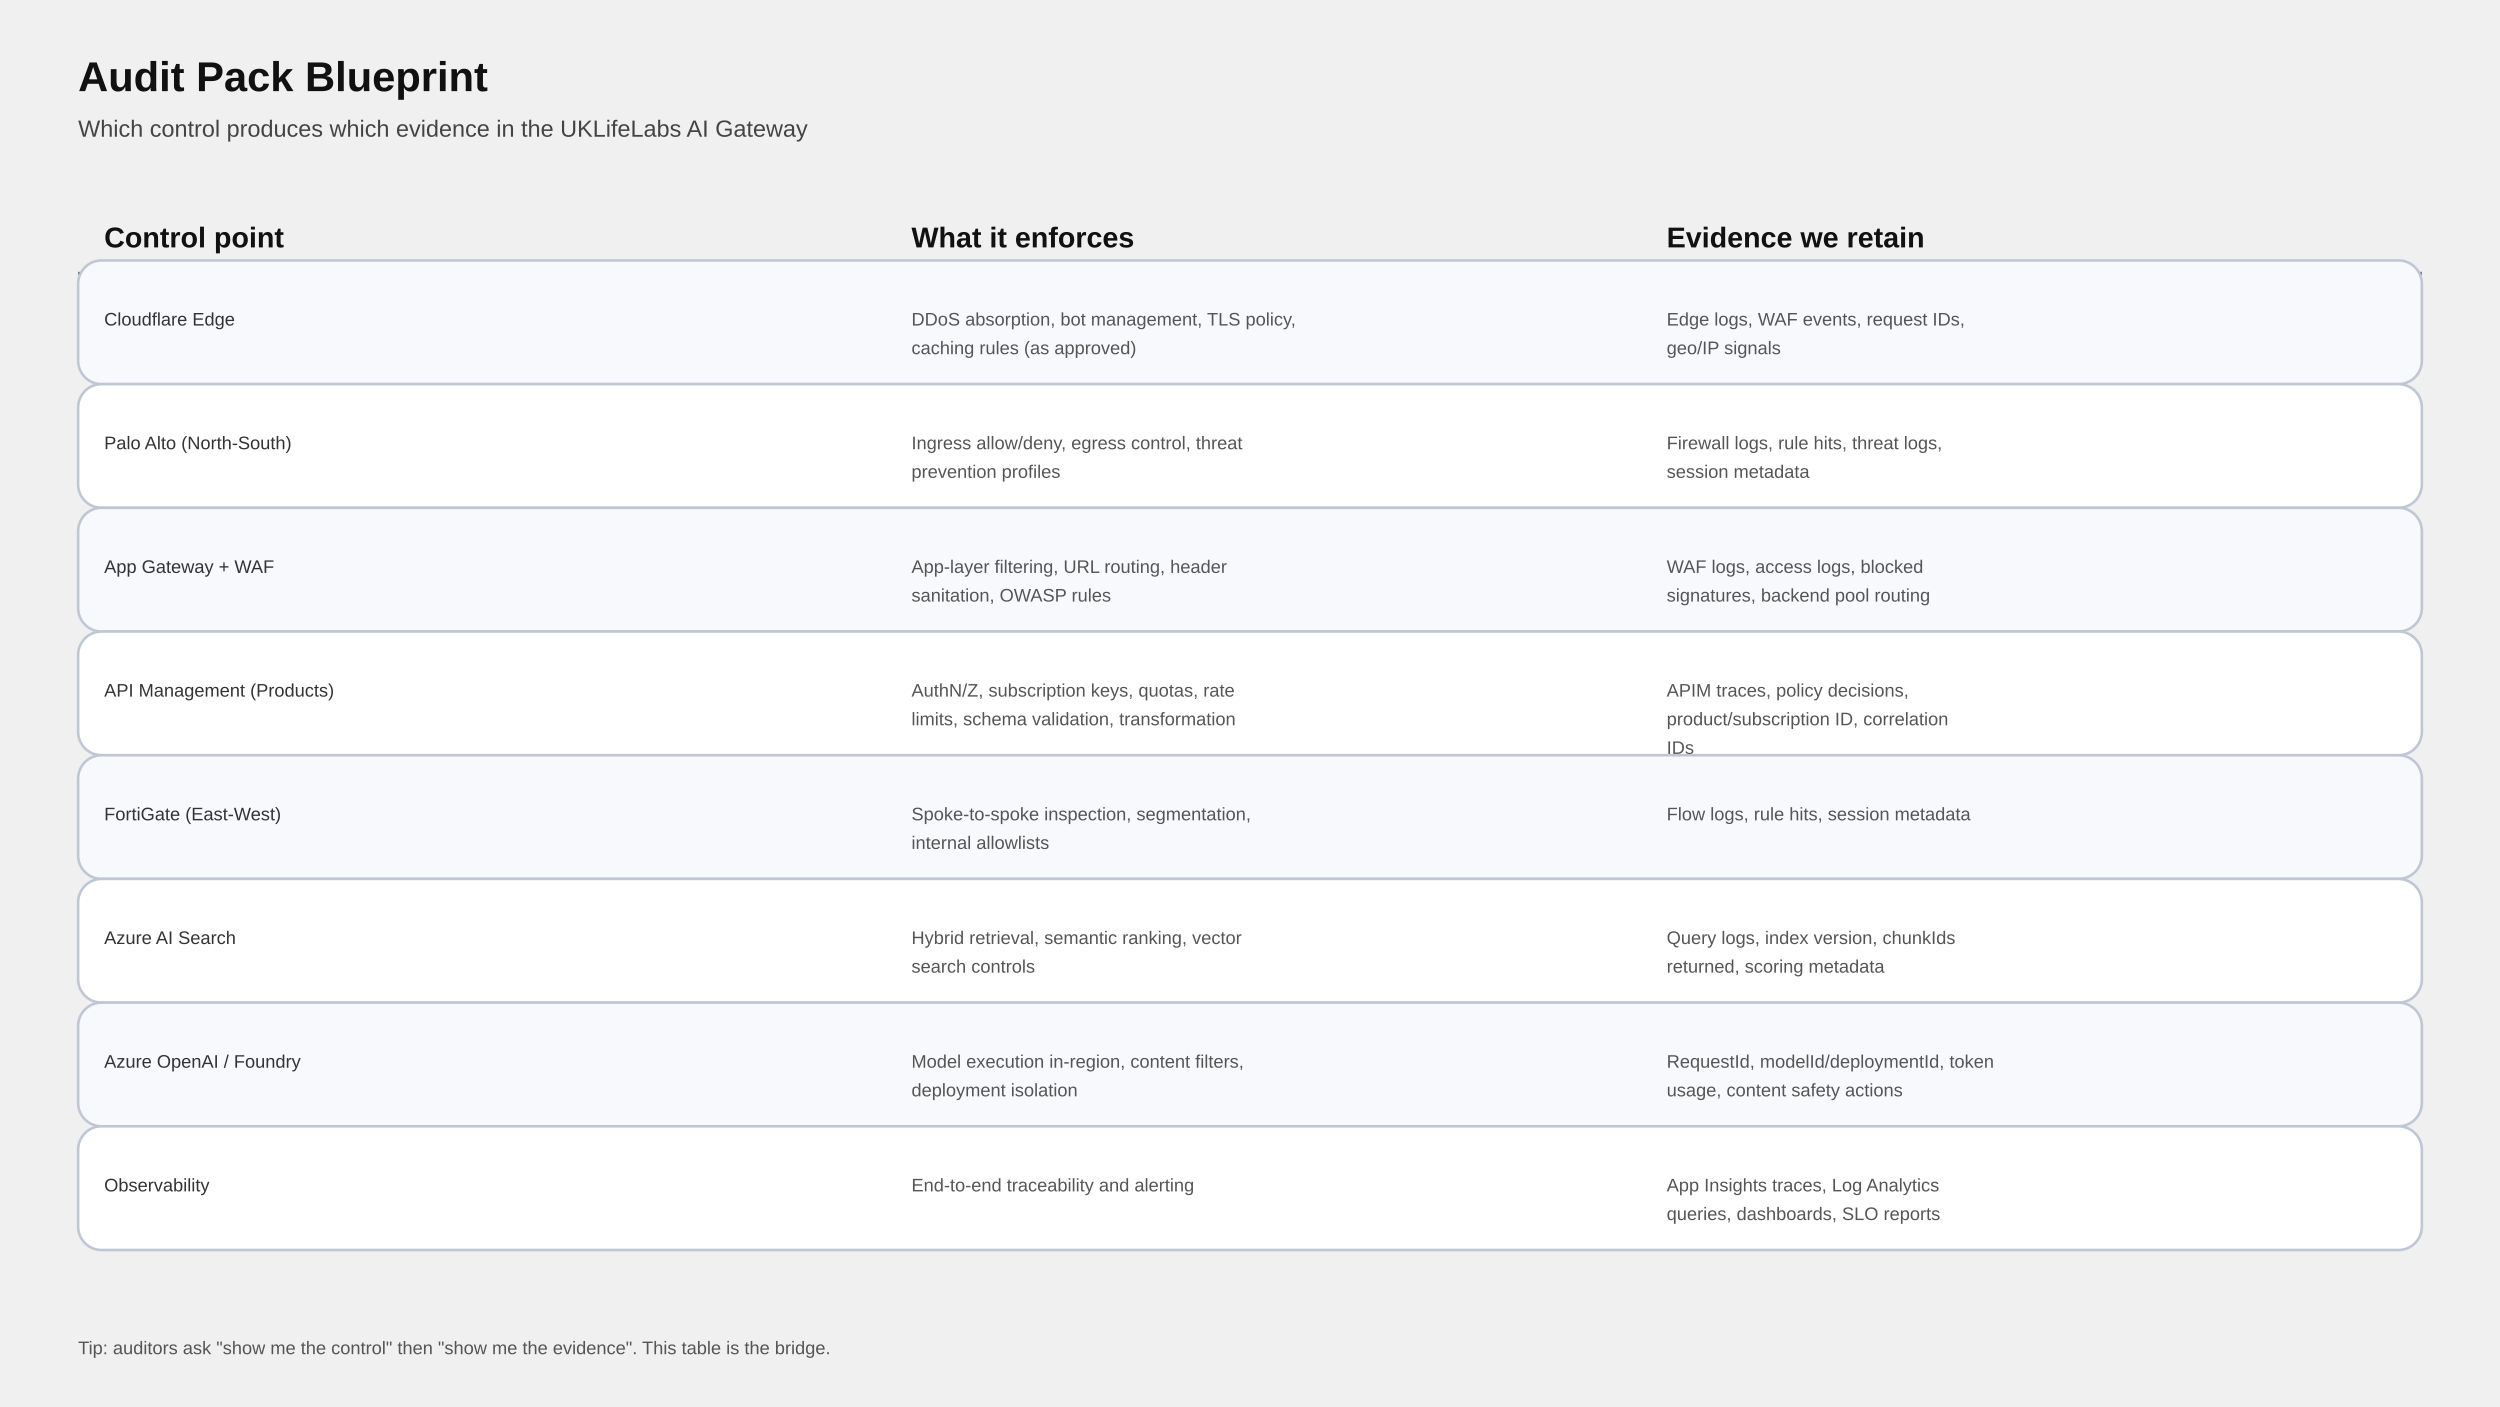
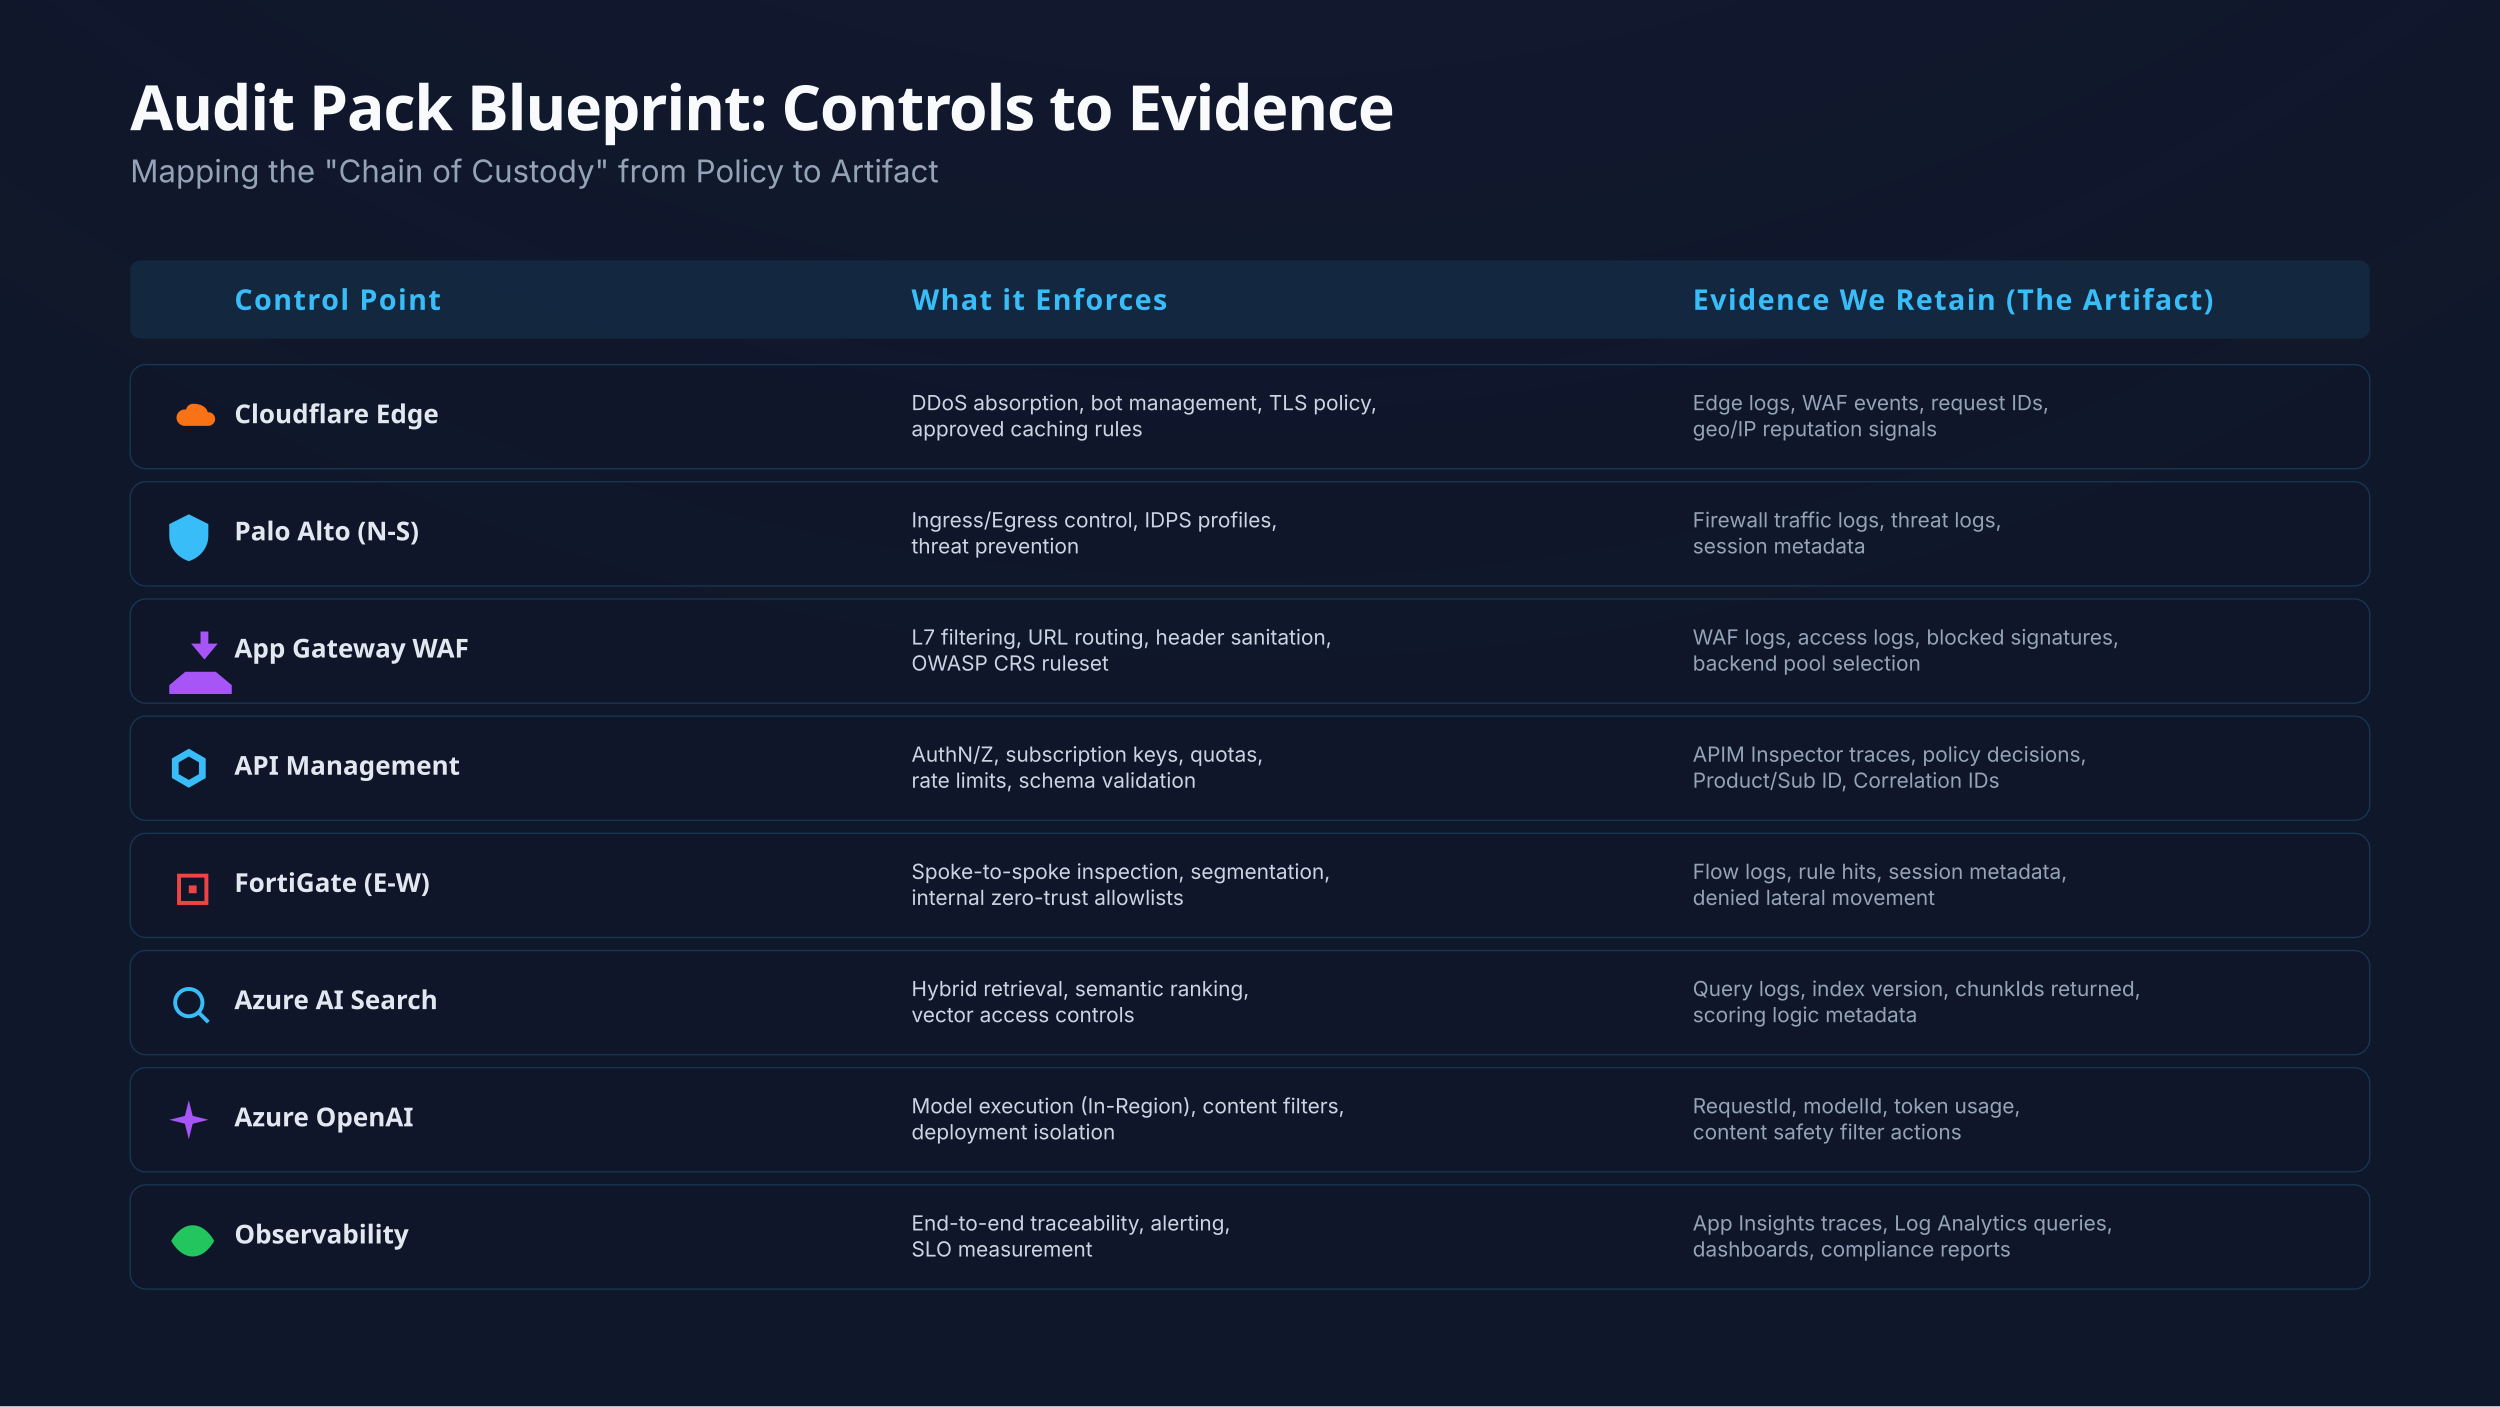
<svg xmlns="http://www.w3.org/2000/svg" width="1920" height="1080" viewBox="0 0 1920 1080">
  <defs>
    <style>
-       .title { font: 700 32px 'Segoe UI', Arial, sans-serif; fill: #111; }
-       .subtitle { font: 400 18px 'Segoe UI', Arial, sans-serif; fill: #444; }
-       .h2 { font: 700 22px 'Segoe UI', Arial, sans-serif; fill: #111; }
-       .text { font: 400 18px 'Segoe UI', Arial, sans-serif; fill: #111; }
-       .small { font: 400 14px 'Segoe UI', Arial, sans-serif; fill: #333; }
-       .note { font: 400 14px 'Segoe UI', Arial, sans-serif; fill: #555; }
-       .box { fill: #fff; stroke: #BFC7D5; stroke-width: 2; rx: 18; ry: 18; }
-       .box2 { fill: #F7F9FC; stroke: #BFC7D5; stroke-width: 2; rx: 18; ry: 18; }
-       .accent { fill: #EAF3FF; stroke: #2B78E4; stroke-width: 2; rx: 18; ry: 18; }
-       .line { stroke: #6B7280; stroke-width: 2.5; fill: none; }
-       .arrow { marker-end: url(#arrow); }
-       .dash { stroke-dasharray: 8 6; }
+       /* Typography */
+       .font-header { font: 800 48px 'Outfit', 'Segoe UI', sans-serif; fill: #F8FAFC; letter-spacing: -0.02em; }
+       .font-sub { font: 400 24px 'Inter', 'Segoe UI', sans-serif; fill: #94A3B8; }
+       
+       .font-row-title { font: 700 20px 'Outfit', 'Segoe UI', sans-serif; fill: #E2E8F0; }
+       .font-row-text { font: 400 16px 'Inter', 'Segoe UI', sans-serif; fill: #CBD5E1; }
+       .font-col-header { font: 600 22px 'Outfit', 'Segoe UI', sans-serif; fill: #38BDF8; text-transform: uppercase; letter-spacing: 0.05em; }
+       
+       /* Containers */
+       .glass-panel { 
+         fill: rgba(15, 23, 42, 0.6); 
+         stroke: rgba(56, 189, 248, 0.2); 
+         stroke-width: 1; 
+         rx: 12; ry: 12;
+       }
+       .glass-header {
+         fill: rgba(56, 189, 248, 0.1);
+         rx: 8; ry: 8;
+       }
+       
+       /* Icons */
+       .icon-blue { fill: #38BDF8; }
+       .icon-orange { fill: #F97316; }
+       .icon-green { fill: #22C55E; }
+       .icon-purple { fill: #A855F7; }
+       .icon-red { fill: #EF4444; }
+       
+       /* Glow */
+       .glow-line {
+         stroke: #38BDF8;
+         stroke-width: 2;
+         stroke-dasharray: 4 4;
+         opacity: 0.3;
+       }
    </style>
-     <marker id="arrow" markerWidth="10" markerHeight="10" refX="9" refY="3" orient="auto" markerUnits="strokeWidth">
-       <path d="M0,0 L9,3 L0,6 Z" fill="#6B7280" />
-     </marker>
+     <radialGradient id="glow-bg" cx="50%" cy="0%" r="80%">
+       <stop offset="0%" style="stop-color:rgba(168, 85, 247, 0.15)" />
+       <stop offset="100%" style="stop-color:rgba(15, 23, 42, 0)" />
+     </radialGradient>
  </defs>
-   <text x="60" y="70" class="title" text-anchor="start">Audit Pack Blueprint</text>
-   <text x="60" y="105" class="subtitle" text-anchor="start">Which control produces which evidence in the UKLifeLabs AI Gateway</text>
-   <text x="80" y="190" class="h2" text-anchor="start">Control point</text>
-   <text x="700" y="190" class="h2" text-anchor="start">What it enforces</text>
-   <text x="1280" y="190" class="h2" text-anchor="start">Evidence we retain</text>
-   <line x1="60" y1="210" x2="1860" y2="210" class="line" />
-   <rect x="60" y="200" width="1800" height="95" class="box2" />
-   <text x="80" y="250" class="small" text-anchor="start">Cloudflare Edge</text>
-   <text x="700" y="250" class="note" text-anchor="start">DDoS absorption, bot management, TLS policy,</text>
-   <text x="700" y="272" class="note" text-anchor="start">caching rules (as approved)</text>
-   <text x="1280" y="250" class="note" text-anchor="start">Edge logs, WAF events, request IDs,</text>
-   <text x="1280" y="272" class="note" text-anchor="start">geo/IP signals</text>
-   <rect x="60" y="295" width="1800" height="95" class="box" />
-   <text x="80" y="345" class="small" text-anchor="start">Palo Alto (North-South)</text>
-   <text x="700" y="345" class="note" text-anchor="start">Ingress allow/deny, egress control, threat</text>
-   <text x="700" y="367" class="note" text-anchor="start">prevention profiles</text>
-   <text x="1280" y="345" class="note" text-anchor="start">Firewall logs, rule hits, threat logs,</text>
-   <text x="1280" y="367" class="note" text-anchor="start">session metadata</text>
-   <rect x="60" y="390" width="1800" height="95" class="box2" />
-   <text x="80" y="440" class="small" text-anchor="start">App Gateway + WAF</text>
-   <text x="700" y="440" class="note" text-anchor="start">App-layer filtering, URL routing, header</text>
-   <text x="700" y="462" class="note" text-anchor="start">sanitation, OWASP rules</text>
-   <text x="1280" y="440" class="note" text-anchor="start">WAF logs, access logs, blocked</text>
-   <text x="1280" y="462" class="note" text-anchor="start">signatures, backend pool routing</text>
-   <rect x="60" y="485" width="1800" height="95" class="box" />
-   <text x="80" y="535" class="small" text-anchor="start">API Management (Products)</text>
-   <text x="700" y="535" class="note" text-anchor="start">AuthN/Z, subscription keys, quotas, rate</text>
-   <text x="700" y="557" class="note" text-anchor="start">limits, schema validation, transformation</text>
-   <text x="1280" y="535" class="note" text-anchor="start">APIM traces, policy decisions,</text>
-   <text x="1280" y="557" class="note" text-anchor="start">product/subscription ID, correlation</text>
-   <text x="1280" y="579" class="note" text-anchor="start">IDs</text>
-   <rect x="60" y="580" width="1800" height="95" class="box2" />
-   <text x="80" y="630" class="small" text-anchor="start">FortiGate (East-West)</text>
-   <text x="700" y="630" class="note" text-anchor="start">Spoke-to-spoke inspection, segmentation,</text>
-   <text x="700" y="652" class="note" text-anchor="start">internal allowlists</text>
-   <text x="1280" y="630" class="note" text-anchor="start">Flow logs, rule hits, session metadata</text>
-   <rect x="60" y="675" width="1800" height="95" class="box" />
-   <text x="80" y="725" class="small" text-anchor="start">Azure AI Search</text>
-   <text x="700" y="725" class="note" text-anchor="start">Hybrid retrieval, semantic ranking, vector</text>
-   <text x="700" y="747" class="note" text-anchor="start">search controls</text>
-   <text x="1280" y="725" class="note" text-anchor="start">Query logs, index version, chunkIds</text>
-   <text x="1280" y="747" class="note" text-anchor="start">returned, scoring metadata</text>
-   <rect x="60" y="770" width="1800" height="95" class="box2" />
-   <text x="80" y="820" class="small" text-anchor="start">Azure OpenAI / Foundry</text>
-   <text x="700" y="820" class="note" text-anchor="start">Model execution in-region, content filters,</text>
-   <text x="700" y="842" class="note" text-anchor="start">deployment isolation</text>
-   <text x="1280" y="820" class="note" text-anchor="start">RequestId, modelId/deploymentId, token</text>
-   <text x="1280" y="842" class="note" text-anchor="start">usage, content safety actions</text>
-   <rect x="60" y="865" width="1800" height="95" class="box" />
-   <text x="80" y="915" class="small" text-anchor="start">Observability</text>
-   <text x="700" y="915" class="note" text-anchor="start">End-to-end traceability and alerting</text>
-   <text x="1280" y="915" class="note" text-anchor="start">App Insights traces, Log Analytics</text>
-   <text x="1280" y="937" class="note" text-anchor="start">queries, dashboards, SLO reports</text>
-   <text x="60" y="1040" class="note" text-anchor="start">Tip: auditors ask "show me the control" then "show me the evidence". This table is the bridge.</text>
+   <rect width="1920" height="1080" fill="#0F172A" />
+   <circle cx="960" cy="0" r="1200" fill="url(#glow-bg)" />
+   <text x="100" y="100" class="font-header">Audit Pack Blueprint: Controls to Evidence</text>
+   <text x="100" y="140" class="font-sub">Mapping the "Chain of Custody" from Policy to Artifact</text>
+   <g transform="translate(100, 200)">
+     <rect width="1720" height="60" class="glass-header" />
+     <text x="80" y="38" class="font-col-header">Control Point</text>
+     <text x="600" y="38" class="font-col-header">What it Enforces</text>
+     <text x="1200" y="38" class="font-col-header">Evidence We Retain (The Artifact)</text>
+   </g>
+   <g transform="translate(100, 280)">
+     <rect width="1720" height="80" class="glass-panel" />
+     <g transform="translate(30, 25) scale(1.5)">
+       <path d="M12.6,3.4c-0.1,0-0.3,0-0.4,0c-1.8,0-3.3,1.3-3.6,3c0,0,0,0,0,0C8.3,6.3,8.1,6.3,7.9,6.3C5.6,6.3,3.7,8.2,3.7,10.5C3.7,12.8,5.6,14.7,7.9,14.7H20c1.9,0,3.5-1.6,3.5-3.5S21.9,7.7,20,7.7c-0.1,0-0.2,0-0.3,0C19.2,5.2,16.2,3.4,12.6,3.4z" class="icon-orange" />
+     </g>
+     <text x="80" y="45" class="font-row-title">Cloudflare Edge</text>
+     <text x="600" y="35" class="font-row-text">DDoS absorption, bot management, TLS policy,</text>
+     <text x="600" y="55" class="font-row-text">approved caching rules</text>
+     <text x="1200" y="35" class="font-row-text" style="fill:#94A3B8">Edge logs, WAF events, request IDs,</text>
+     <text x="1200" y="55" class="font-row-text" style="fill:#94A3B8">geo/IP reputation signals</text>
+   </g>
+   <g transform="translate(100, 370)">
+     <rect width="1720" height="80" class="glass-panel" />
+     <g transform="translate(30, 25) scale(1.5)">
+       <path d="M10,0 L0,5 L0,11 C0,17 4,22 10,24 C16,22 20,17 20,11 L20,5 L10,0 Z" class="icon-blue" />
+     </g>
+     <text x="80" y="45" class="font-row-title">Palo Alto (N-S)</text>
+     <text x="600" y="35" class="font-row-text">Ingress/Egress control, IDPS profiles,</text>
+     <text x="600" y="55" class="font-row-text">threat prevention</text>
+     <text x="1200" y="35" class="font-row-text" style="fill:#94A3B8">Firewall traffic logs, threat logs,</text>
+     <text x="1200" y="55" class="font-row-text" style="fill:#94A3B8">session metadata</text>
+   </g>
+   <g transform="translate(100, 460)">
+     <rect width="1720" height="80" class="glass-panel" />
+     <g transform="translate(30, 25) scale(1.5)">
+       <path d="M16 0v6.18h-4.82l6.82 8.18 6.82-8.18H20V0h-4zM8.18 20.64L0 27.46V32h32v-4.54l-8.18-6.82H8.18z" class="icon-purple" />
+     </g>
+     <text x="80" y="45" class="font-row-title">App Gateway WAF</text>
+     <text x="600" y="35" class="font-row-text">L7 filtering, URL routing, header sanitation,</text>
+     <text x="600" y="55" class="font-row-text">OWASP CRS ruleset</text>
+     <text x="1200" y="35" class="font-row-text" style="fill:#94A3B8">WAF logs, access logs, blocked signatures,</text>
+     <text x="1200" y="55" class="font-row-text" style="fill:#94A3B8">backend pool selection</text>
+   </g>
+   <g transform="translate(100, 550)">
+     <rect width="1720" height="80" class="glass-panel" />
+     <g transform="translate(30, 25) scale(1.5)">
+       <path d="M10,0 L18.66,5 L18.66,15 L10,20 L1.34,15 L1.34,5 L10,0 Z M10,4 L4.8,7 L4.8,13 L10,16 L15.2,13 L15.2,7 L10,4 Z" class="icon-blue" />
+     </g>
+     <text x="80" y="45" class="font-row-title">API Management</text>
+     <text x="600" y="35" class="font-row-text">AuthN/Z, subscription keys, quotas,</text>
+     <text x="600" y="55" class="font-row-text">rate limits, schema validation</text>
+     <text x="1200" y="35" class="font-row-text" style="fill:#94A3B8">APIM Inspector traces, policy decisions,</text>
+     <text x="1200" y="55" class="font-row-text" style="fill:#94A3B8">Product/Sub ID, Correlation IDs</text>
+   </g>
+   <g transform="translate(100, 640)">
+     <rect width="1720" height="80" class="glass-panel" />
+     <g transform="translate(30, 25) scale(1.5)">
+       <path d="M4,4 H20 V20 H4 Z M6,6 V18 H18 V6 H6 M10,10 H14 V14 H10 V10" class="icon-red" />
+     </g>
+     <text x="80" y="45" class="font-row-title">FortiGate (E-W)</text>
+     <text x="600" y="35" class="font-row-text">Spoke-to-spoke inspection, segmentation,</text>
+     <text x="600" y="55" class="font-row-text">internal zero-trust allowlists</text>
+     <text x="1200" y="35" class="font-row-text" style="fill:#94A3B8">Flow logs, rule hits, session metadata,</text>
+     <text x="1200" y="55" class="font-row-text" style="fill:#94A3B8">denied lateral movement</text>
+   </g>
+   <g transform="translate(100, 730)">
+     <rect width="1720" height="80" class="glass-panel" />
+     <g transform="translate(30, 25) scale(1.5)">
+       <circle cx="10" cy="10" r="7" stroke="#38BDF8" stroke-width="2" fill="none" />
+       <line x1="15" y1="15" x2="20" y2="20" stroke="#38BDF8" stroke-width="2" />
+     </g>
+     <text x="80" y="45" class="font-row-title">Azure AI Search</text>
+     <text x="600" y="35" class="font-row-text">Hybrid retrieval, semantic ranking,</text>
+     <text x="600" y="55" class="font-row-text">vector access controls</text>
+     <text x="1200" y="35" class="font-row-text" style="fill:#94A3B8">Query logs, index version, chunkIds returned,</text>
+     <text x="1200" y="55" class="font-row-text" style="fill:#94A3B8">scoring logic metadata</text>
+   </g>
+   <g transform="translate(100, 820)">
+     <rect width="1720" height="80" class="glass-panel" />
+     <g transform="translate(30, 25) scale(1.5)">
+       <path d="M10,0 L12,8 L20,10 L12,12 L10,20 L8,12 L0,10 L8,8 Z" class="icon-purple" />
+     </g>
+     <text x="80" y="45" class="font-row-title">Azure OpenAI</text>
+     <text x="600" y="35" class="font-row-text">Model execution (In-Region), content filters,</text>
+     <text x="600" y="55" class="font-row-text">deployment isolation</text>
+     <text x="1200" y="35" class="font-row-text" style="fill:#94A3B8">RequestId, modelId, token usage,</text>
+     <text x="1200" y="55" class="font-row-text" style="fill:#94A3B8">content safety filter actions</text>
+   </g>
+   <g transform="translate(100, 910)">
+     <rect width="1720" height="80" class="glass-panel" />
+     <g transform="translate(30, 25) scale(1.5)">
+       <path d="M1,12 C1,12 5,4 12,4 C19,4 23,12 23,12 C23,12 19,20 12,20 C5,20 1,12 1,12 Z M12,17 C9,17 7,15 7,12 C7,9 9,7 12,7 C15,7 17,9 17,12 C17,15 15,17 12,17 Z" class="icon-green" />
+     </g>
+     <text x="80" y="45" class="font-row-title">Observability</text>
+     <text x="600" y="35" class="font-row-text">End-to-end traceability, alerting,</text>
+     <text x="600" y="55" class="font-row-text">SLO measurement</text>
+     <text x="1200" y="35" class="font-row-text" style="fill:#94A3B8">App Insights traces, Log Analytics queries,</text>
+     <text x="1200" y="55" class="font-row-text" style="fill:#94A3B8">dashboards, compliance reports</text>
+   </g>
</svg>
